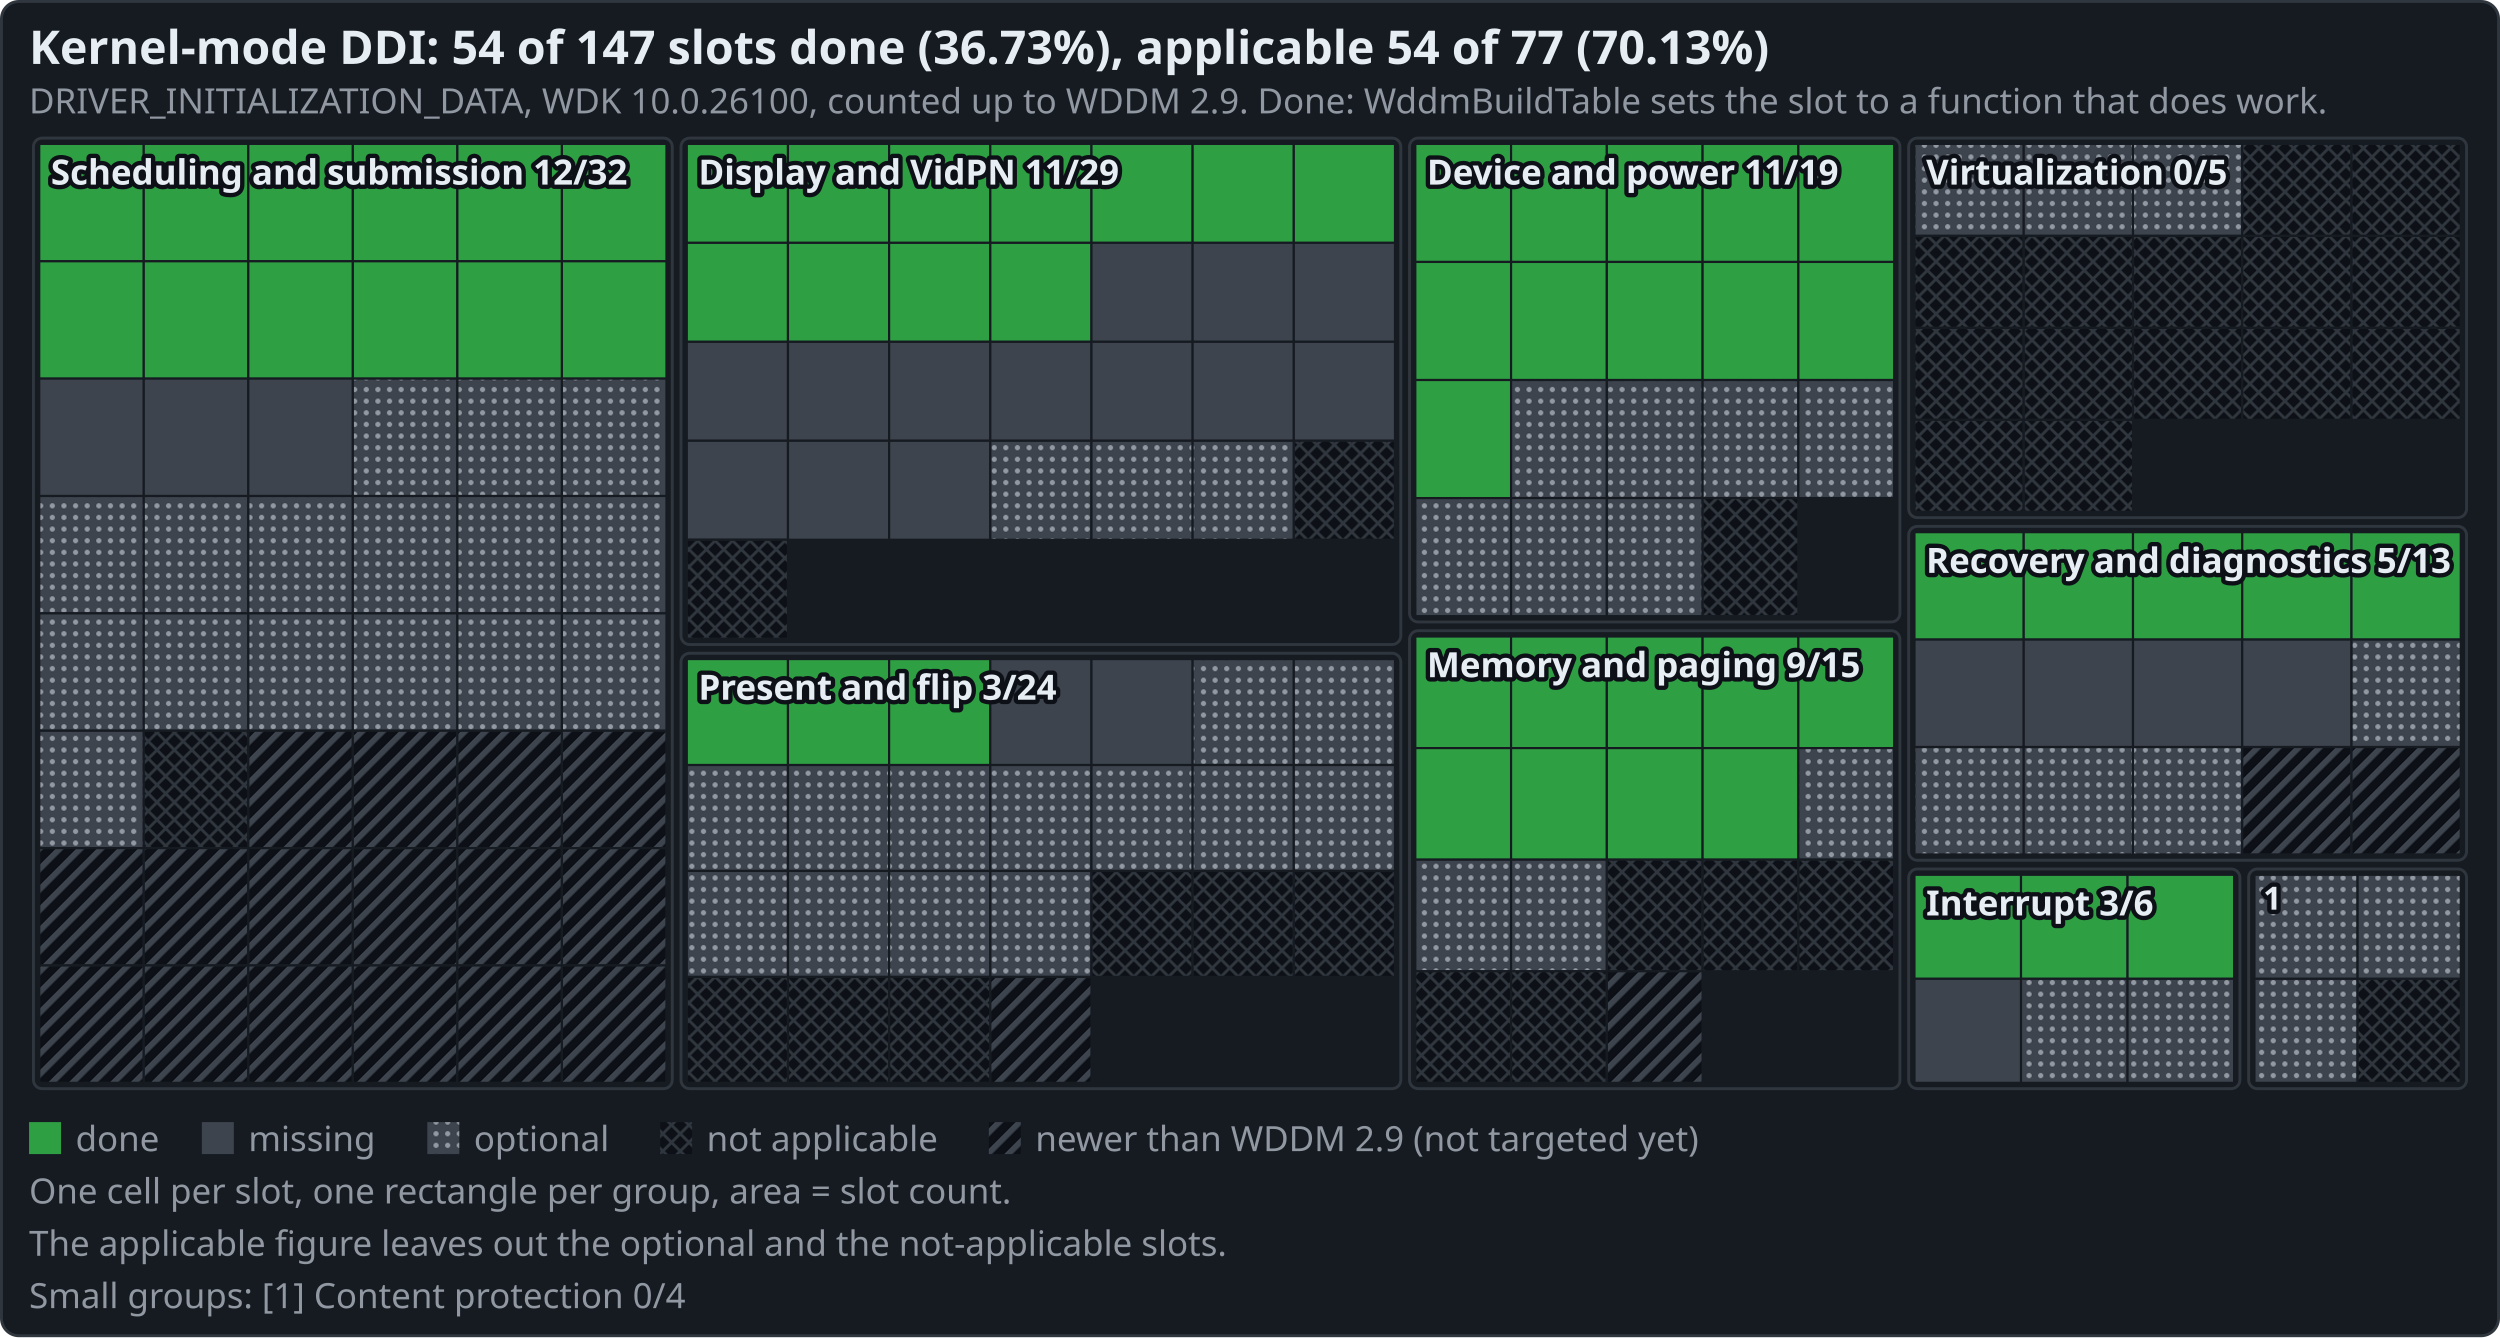
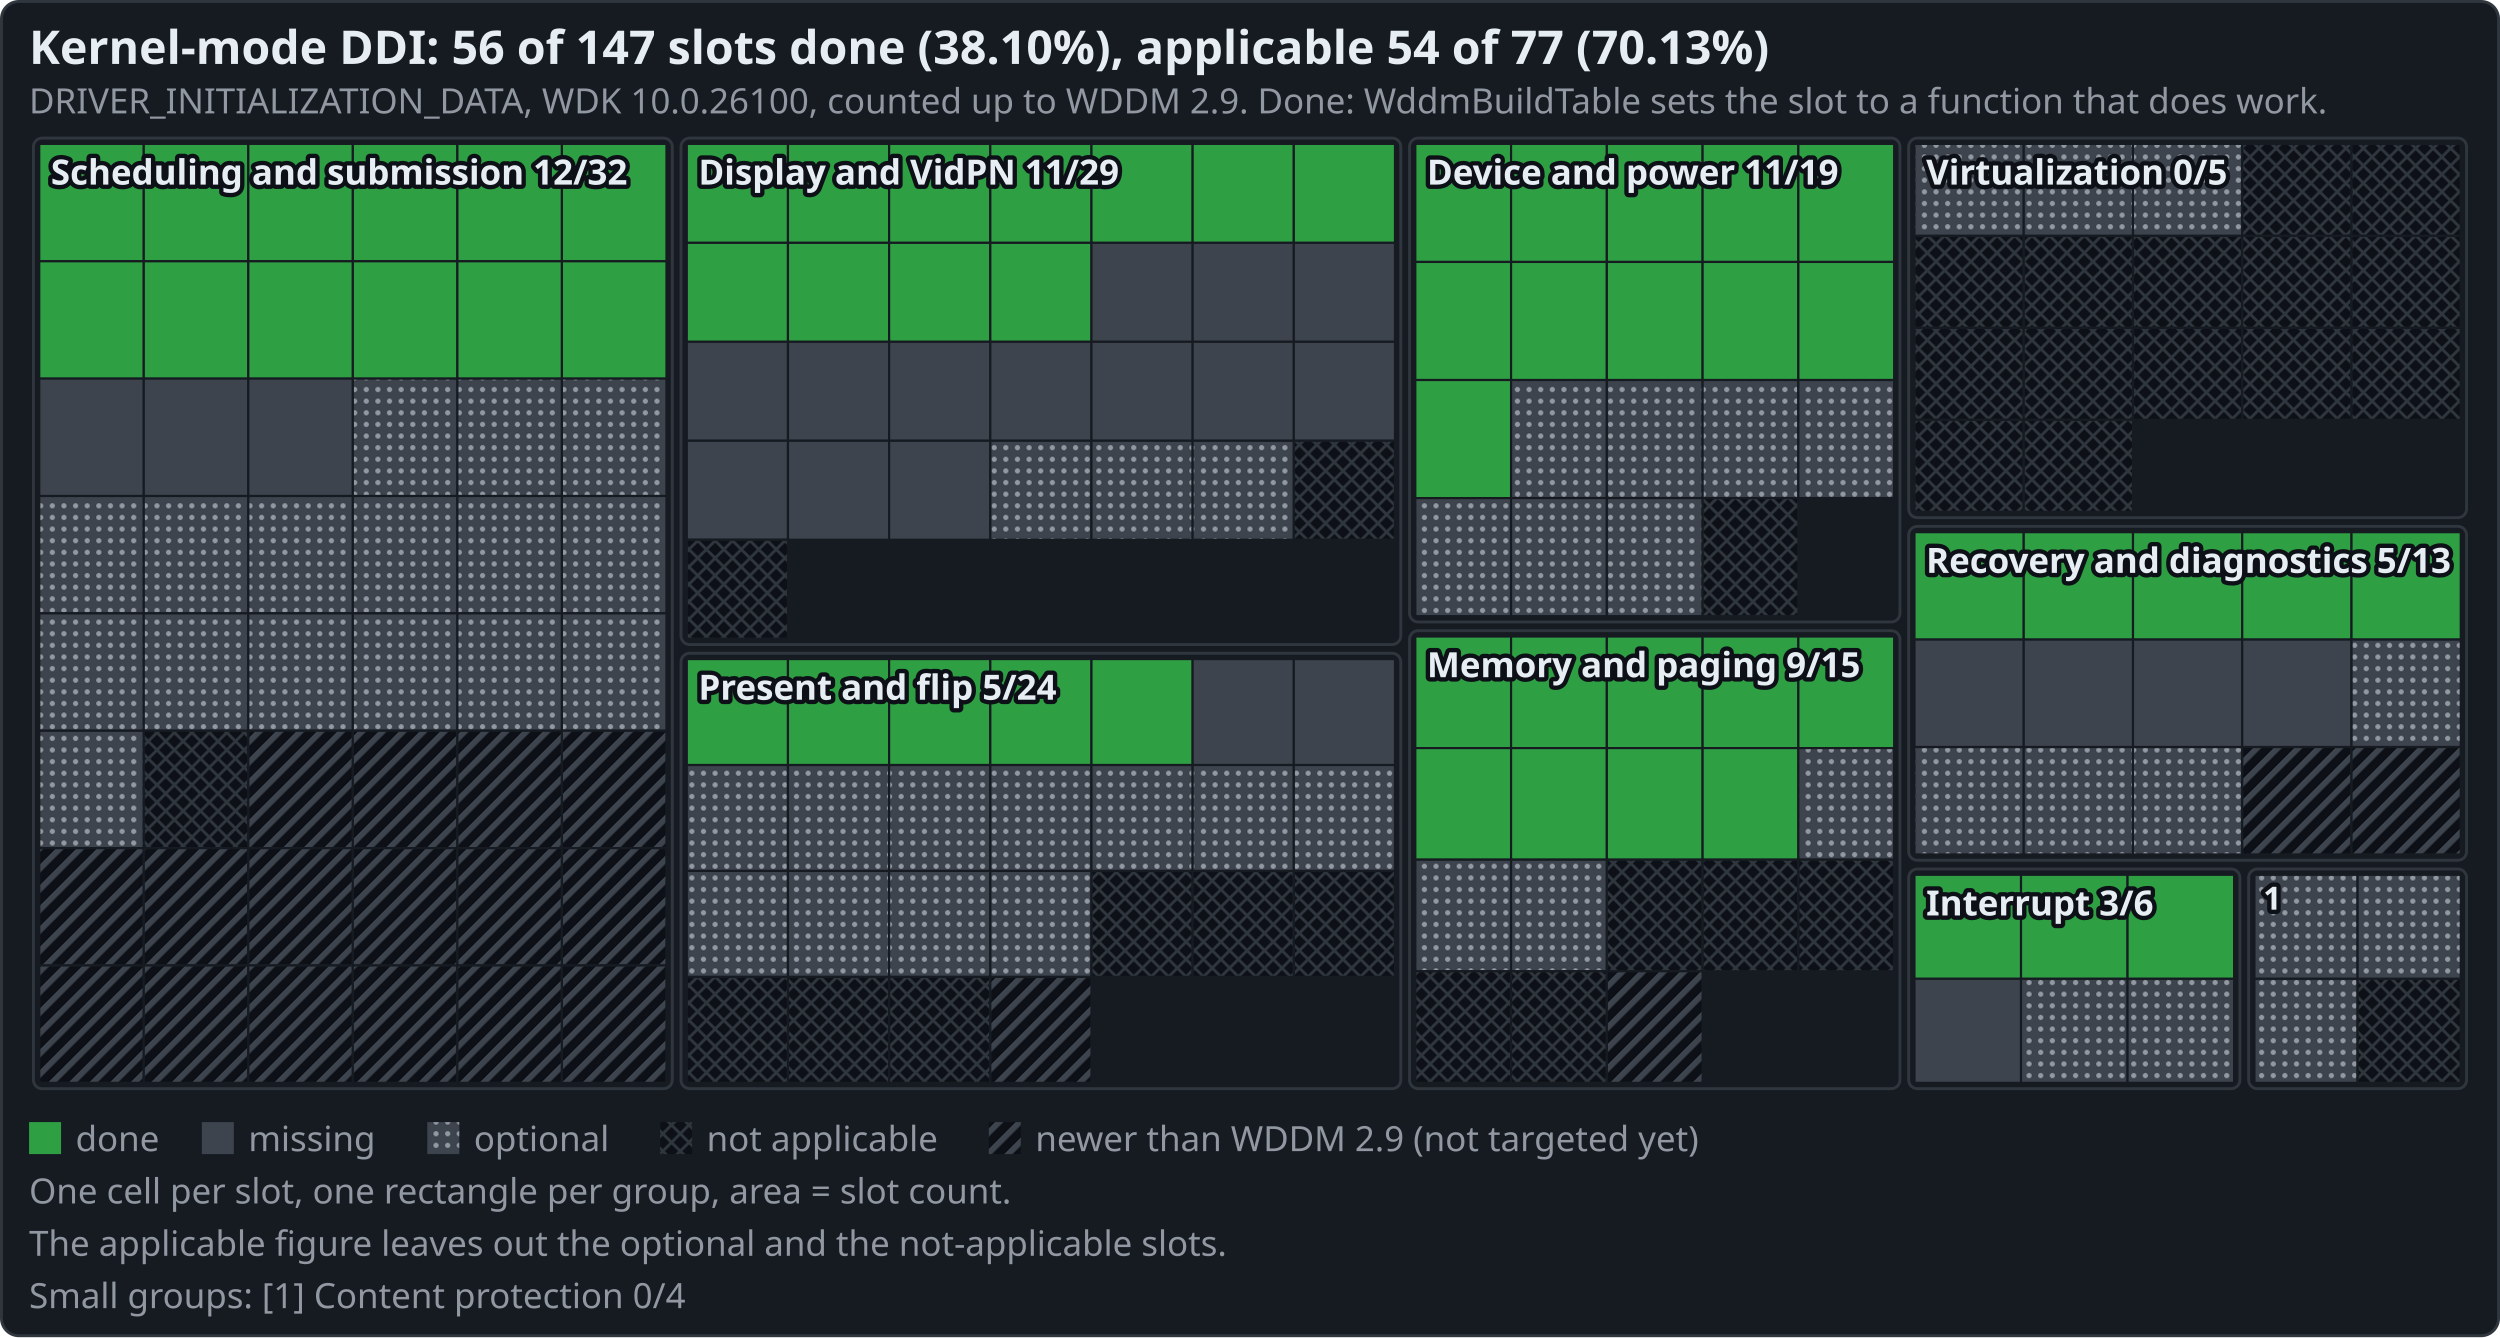
- <svg xmlns="http://www.w3.org/2000/svg" width="860" height="460" viewBox="0 0 860 460" role="img" aria-label="Kernel-mode DDI: 54 of 147 slots done (36.73%), applicable 54 of 77 (70.13%)" font-family="-apple-system,BlinkMacSystemFont,'Segoe UI','Noto Sans',Helvetica,Arial,sans-serif">
+ <svg xmlns="http://www.w3.org/2000/svg" width="860" height="460" viewBox="0 0 860 460" role="img" aria-label="Kernel-mode DDI: 56 of 147 slots done (38.10%), applicable 54 of 77 (70.13%)" font-family="-apple-system,BlinkMacSystemFont,'Segoe UI','Noto Sans',Helvetica,Arial,sans-serif">
  <defs>
    <pattern id="newer" width="5" height="5" patternUnits="userSpaceOnUse" patternTransform="rotate(45)">
      <rect width="5" height="5" fill="#0d1117" />
      <rect width="2" height="5" fill="#3d444d" />
    </pattern>
    <pattern id="optional" width="4" height="4" patternUnits="userSpaceOnUse">
      <rect width="4" height="4" fill="#3d444d" />
      <circle cx="2" cy="2" r="0.9" fill="#9198a1" />
    </pattern>
    <pattern id="na" width="6" height="6" patternUnits="userSpaceOnUse">
      <rect width="6" height="6" fill="#0d1117" />
      <path d="M0 0L6 6M6 0L0 6" stroke="#30363d" stroke-width="1" />
    </pattern>
  </defs>
  <rect x="0.5" y="0.5" width="859" height="459" rx="6" fill="#161b22" stroke="#30363d" />
-   <text x="10" y="22" font-size="16" font-weight="600" fill="#e6edf3">Kernel-mode DDI: 54 of 147 slots done (36.73%), applicable 54 of 77 (70.13%)</text>
+   <text x="10" y="22" font-size="16" font-weight="600" fill="#e6edf3">Kernel-mode DDI: 56 of 147 slots done (38.10%), applicable 54 of 77 (70.13%)</text>
  <text x="10" y="39" font-size="12" fill="#9198a1">DRIVER_INITIALIZATION_DATA, WDK 10.0.26100, counted up to WDDM 2.9. Done: WddmBuildTable sets the slot to a function that does work.</text>
  <rect x="11.5" y="47.5" width="219.76" height="327" rx="3" fill="#161b22" stroke="#30363d" />
  <g>
    <rect x="13.5" y="49.5" width="35.96" height="40.38" fill="#2ea043" stroke="#161b22" stroke-width="0.75" />
    <rect x="49.46" y="49.5" width="35.96" height="40.38" fill="#2ea043" stroke="#161b22" stroke-width="0.75" />
    <rect x="85.42" y="49.5" width="35.96" height="40.38" fill="#2ea043" stroke="#161b22" stroke-width="0.75" />
    <rect x="121.38" y="49.5" width="35.96" height="40.38" fill="#2ea043" stroke="#161b22" stroke-width="0.75" />
    <rect x="157.34" y="49.5" width="35.96" height="40.38" fill="#2ea043" stroke="#161b22" stroke-width="0.75" />
    <rect x="193.3" y="49.5" width="35.96" height="40.38" fill="#2ea043" stroke="#161b22" stroke-width="0.75" />
    <rect x="13.5" y="89.88" width="35.96" height="40.38" fill="#2ea043" stroke="#161b22" stroke-width="0.75" />
    <rect x="49.46" y="89.88" width="35.96" height="40.38" fill="#2ea043" stroke="#161b22" stroke-width="0.75" />
    <rect x="85.42" y="89.88" width="35.96" height="40.38" fill="#2ea043" stroke="#161b22" stroke-width="0.75" />
    <rect x="121.38" y="89.88" width="35.96" height="40.38" fill="#2ea043" stroke="#161b22" stroke-width="0.75" />
    <rect x="157.34" y="89.88" width="35.96" height="40.38" fill="#2ea043" stroke="#161b22" stroke-width="0.75" />
    <rect x="193.3" y="89.88" width="35.96" height="40.38" fill="#2ea043" stroke="#161b22" stroke-width="0.75" />
    <rect x="13.5" y="130.25" width="35.96" height="40.38" fill="#3d444d" stroke="#161b22" stroke-width="0.75" />
    <rect x="49.46" y="130.25" width="35.96" height="40.38" fill="#3d444d" stroke="#161b22" stroke-width="0.75" />
    <rect x="85.42" y="130.25" width="35.96" height="40.38" fill="#3d444d" stroke="#161b22" stroke-width="0.75" />
    <rect x="121.38" y="130.25" width="35.96" height="40.38" fill="url(#optional)" stroke="#161b22" stroke-width="0.75" />
    <rect x="157.34" y="130.25" width="35.96" height="40.38" fill="url(#optional)" stroke="#161b22" stroke-width="0.75" />
    <rect x="193.3" y="130.25" width="35.96" height="40.38" fill="url(#optional)" stroke="#161b22" stroke-width="0.75" />
    <rect x="13.5" y="170.62" width="35.96" height="40.38" fill="url(#optional)" stroke="#161b22" stroke-width="0.75" />
    <rect x="49.46" y="170.62" width="35.96" height="40.38" fill="url(#optional)" stroke="#161b22" stroke-width="0.75" />
    <rect x="85.42" y="170.62" width="35.96" height="40.38" fill="url(#optional)" stroke="#161b22" stroke-width="0.75" />
    <rect x="121.38" y="170.62" width="35.96" height="40.38" fill="url(#optional)" stroke="#161b22" stroke-width="0.75" />
    <rect x="157.34" y="170.62" width="35.96" height="40.38" fill="url(#optional)" stroke="#161b22" stroke-width="0.75" />
    <rect x="193.3" y="170.62" width="35.96" height="40.38" fill="url(#optional)" stroke="#161b22" stroke-width="0.75" />
    <rect x="13.5" y="211" width="35.96" height="40.38" fill="url(#optional)" stroke="#161b22" stroke-width="0.75" />
    <rect x="49.46" y="211" width="35.96" height="40.38" fill="url(#optional)" stroke="#161b22" stroke-width="0.75" />
    <rect x="85.42" y="211" width="35.96" height="40.38" fill="url(#optional)" stroke="#161b22" stroke-width="0.75" />
    <rect x="121.38" y="211" width="35.96" height="40.38" fill="url(#optional)" stroke="#161b22" stroke-width="0.75" />
    <rect x="157.34" y="211" width="35.96" height="40.38" fill="url(#optional)" stroke="#161b22" stroke-width="0.75" />
    <rect x="193.3" y="211" width="35.96" height="40.38" fill="url(#optional)" stroke="#161b22" stroke-width="0.75" />
    <rect x="13.5" y="251.38" width="35.96" height="40.38" fill="url(#optional)" stroke="#161b22" stroke-width="0.75" />
    <rect x="49.46" y="251.38" width="35.96" height="40.38" fill="url(#na)" stroke="#161b22" stroke-width="0.75" />
    <rect x="85.42" y="251.38" width="35.96" height="40.38" fill="url(#newer)" stroke="#161b22" stroke-width="0.75" />
    <rect x="121.38" y="251.38" width="35.96" height="40.38" fill="url(#newer)" stroke="#161b22" stroke-width="0.75" />
    <rect x="157.34" y="251.38" width="35.96" height="40.38" fill="url(#newer)" stroke="#161b22" stroke-width="0.75" />
    <rect x="193.3" y="251.38" width="35.96" height="40.38" fill="url(#newer)" stroke="#161b22" stroke-width="0.75" />
    <rect x="13.5" y="291.75" width="35.96" height="40.38" fill="url(#newer)" stroke="#161b22" stroke-width="0.75" />
    <rect x="49.46" y="291.75" width="35.96" height="40.38" fill="url(#newer)" stroke="#161b22" stroke-width="0.75" />
    <rect x="85.42" y="291.75" width="35.96" height="40.38" fill="url(#newer)" stroke="#161b22" stroke-width="0.75" />
    <rect x="121.38" y="291.75" width="35.96" height="40.38" fill="url(#newer)" stroke="#161b22" stroke-width="0.75" />
    <rect x="157.34" y="291.75" width="35.96" height="40.38" fill="url(#newer)" stroke="#161b22" stroke-width="0.75" />
    <rect x="193.3" y="291.75" width="35.96" height="40.38" fill="url(#newer)" stroke="#161b22" stroke-width="0.75" />
    <rect x="13.5" y="332.12" width="35.96" height="40.38" fill="url(#newer)" stroke="#161b22" stroke-width="0.75" />
    <rect x="49.46" y="332.12" width="35.96" height="40.38" fill="url(#newer)" stroke="#161b22" stroke-width="0.75" />
    <rect x="85.42" y="332.12" width="35.96" height="40.38" fill="url(#newer)" stroke="#161b22" stroke-width="0.75" />
    <rect x="121.38" y="332.12" width="35.96" height="40.38" fill="url(#newer)" stroke="#161b22" stroke-width="0.75" />
    <rect x="157.34" y="332.12" width="35.96" height="40.38" fill="url(#newer)" stroke="#161b22" stroke-width="0.75" />
    <rect x="193.3" y="332.12" width="35.96" height="40.38" fill="url(#newer)" stroke="#161b22" stroke-width="0.75" />
  </g>
  <text x="17.5" y="63.5" font-size="12" font-weight="600" fill="#e6edf3" stroke="#0d1117" stroke-width="3" stroke-linejoin="round" paint-order="stroke">Scheduling and submission 12/32</text>
  <rect x="234.26" y="47.5" width="247.61" height="174.22" rx="3" fill="#161b22" stroke="#30363d" />
  <g>
    <rect x="236.26" y="49.5" width="34.8" height="34.04" fill="#2ea043" stroke="#161b22" stroke-width="0.75" />
    <rect x="271.06" y="49.5" width="34.8" height="34.04" fill="#2ea043" stroke="#161b22" stroke-width="0.75" />
    <rect x="305.86" y="49.5" width="34.8" height="34.04" fill="#2ea043" stroke="#161b22" stroke-width="0.75" />
    <rect x="340.67" y="49.5" width="34.8" height="34.04" fill="#2ea043" stroke="#161b22" stroke-width="0.75" />
    <rect x="375.47" y="49.5" width="34.8" height="34.04" fill="#2ea043" stroke="#161b22" stroke-width="0.75" />
    <rect x="410.27" y="49.5" width="34.8" height="34.04" fill="#2ea043" stroke="#161b22" stroke-width="0.75" />
    <rect x="445.07" y="49.5" width="34.8" height="34.04" fill="#2ea043" stroke="#161b22" stroke-width="0.75" />
    <rect x="236.26" y="83.54" width="34.8" height="34.04" fill="#2ea043" stroke="#161b22" stroke-width="0.75" />
    <rect x="271.06" y="83.54" width="34.8" height="34.04" fill="#2ea043" stroke="#161b22" stroke-width="0.75" />
    <rect x="305.86" y="83.54" width="34.8" height="34.04" fill="#2ea043" stroke="#161b22" stroke-width="0.75" />
    <rect x="340.67" y="83.54" width="34.8" height="34.04" fill="#2ea043" stroke="#161b22" stroke-width="0.75" />
    <rect x="375.47" y="83.54" width="34.8" height="34.04" fill="#3d444d" stroke="#161b22" stroke-width="0.75" />
    <rect x="410.27" y="83.54" width="34.8" height="34.04" fill="#3d444d" stroke="#161b22" stroke-width="0.75" />
    <rect x="445.07" y="83.54" width="34.8" height="34.04" fill="#3d444d" stroke="#161b22" stroke-width="0.75" />
    <rect x="236.26" y="117.59" width="34.8" height="34.04" fill="#3d444d" stroke="#161b22" stroke-width="0.75" />
    <rect x="271.06" y="117.59" width="34.8" height="34.04" fill="#3d444d" stroke="#161b22" stroke-width="0.75" />
    <rect x="305.86" y="117.59" width="34.8" height="34.04" fill="#3d444d" stroke="#161b22" stroke-width="0.75" />
    <rect x="340.67" y="117.59" width="34.8" height="34.04" fill="#3d444d" stroke="#161b22" stroke-width="0.75" />
    <rect x="375.47" y="117.59" width="34.8" height="34.04" fill="#3d444d" stroke="#161b22" stroke-width="0.75" />
    <rect x="410.27" y="117.59" width="34.8" height="34.04" fill="#3d444d" stroke="#161b22" stroke-width="0.75" />
    <rect x="445.07" y="117.59" width="34.8" height="34.04" fill="#3d444d" stroke="#161b22" stroke-width="0.75" />
    <rect x="236.26" y="151.63" width="34.8" height="34.04" fill="#3d444d" stroke="#161b22" stroke-width="0.75" />
    <rect x="271.06" y="151.63" width="34.8" height="34.04" fill="#3d444d" stroke="#161b22" stroke-width="0.75" />
    <rect x="305.86" y="151.63" width="34.8" height="34.04" fill="#3d444d" stroke="#161b22" stroke-width="0.75" />
    <rect x="340.67" y="151.63" width="34.8" height="34.04" fill="url(#optional)" stroke="#161b22" stroke-width="0.75" />
    <rect x="375.47" y="151.63" width="34.8" height="34.04" fill="url(#optional)" stroke="#161b22" stroke-width="0.75" />
    <rect x="410.27" y="151.63" width="34.8" height="34.04" fill="url(#optional)" stroke="#161b22" stroke-width="0.75" />
    <rect x="445.07" y="151.63" width="34.8" height="34.04" fill="url(#na)" stroke="#161b22" stroke-width="0.75" />
    <rect x="236.26" y="185.68" width="34.8" height="34.04" fill="url(#na)" stroke="#161b22" stroke-width="0.75" />
  </g>
  <text x="240.26" y="63.5" font-size="12" font-weight="600" fill="#e6edf3" stroke="#0d1117" stroke-width="3" stroke-linejoin="round" paint-order="stroke">Display and VidPN 11/29</text>
  <rect x="234.26" y="224.72" width="247.61" height="149.78" rx="3" fill="#161b22" stroke="#30363d" />
  <g>
    <rect x="236.26" y="226.72" width="34.8" height="36.44" fill="#2ea043" stroke="#161b22" stroke-width="0.75" />
    <rect x="271.06" y="226.72" width="34.8" height="36.44" fill="#2ea043" stroke="#161b22" stroke-width="0.75" />
    <rect x="305.86" y="226.72" width="34.8" height="36.44" fill="#2ea043" stroke="#161b22" stroke-width="0.75" />
-     <rect x="340.67" y="226.72" width="34.8" height="36.44" fill="#3d444d" stroke="#161b22" stroke-width="0.75" />
-     <rect x="375.47" y="226.72" width="34.8" height="36.44" fill="#3d444d" stroke="#161b22" stroke-width="0.75" />
-     <rect x="410.27" y="226.72" width="34.8" height="36.44" fill="url(#optional)" stroke="#161b22" stroke-width="0.75" />
-     <rect x="445.07" y="226.72" width="34.8" height="36.44" fill="url(#optional)" stroke="#161b22" stroke-width="0.75" />
+     <rect x="340.67" y="226.72" width="34.8" height="36.44" fill="#2ea043" stroke="#161b22" stroke-width="0.75" />
+     <rect x="375.47" y="226.72" width="34.8" height="36.44" fill="#2ea043" stroke="#161b22" stroke-width="0.75" />
+     <rect x="410.27" y="226.72" width="34.8" height="36.44" fill="#3d444d" stroke="#161b22" stroke-width="0.75" />
+     <rect x="445.07" y="226.72" width="34.8" height="36.44" fill="#3d444d" stroke="#161b22" stroke-width="0.75" />
    <rect x="236.26" y="263.17" width="34.8" height="36.44" fill="url(#optional)" stroke="#161b22" stroke-width="0.75" />
    <rect x="271.06" y="263.17" width="34.8" height="36.44" fill="url(#optional)" stroke="#161b22" stroke-width="0.75" />
    <rect x="305.86" y="263.17" width="34.8" height="36.44" fill="url(#optional)" stroke="#161b22" stroke-width="0.75" />
    <rect x="340.67" y="263.17" width="34.8" height="36.44" fill="url(#optional)" stroke="#161b22" stroke-width="0.75" />
    <rect x="375.47" y="263.17" width="34.8" height="36.44" fill="url(#optional)" stroke="#161b22" stroke-width="0.75" />
    <rect x="410.27" y="263.17" width="34.8" height="36.44" fill="url(#optional)" stroke="#161b22" stroke-width="0.75" />
    <rect x="445.07" y="263.17" width="34.8" height="36.44" fill="url(#optional)" stroke="#161b22" stroke-width="0.75" />
    <rect x="236.26" y="299.61" width="34.8" height="36.44" fill="url(#optional)" stroke="#161b22" stroke-width="0.75" />
    <rect x="271.06" y="299.61" width="34.8" height="36.44" fill="url(#optional)" stroke="#161b22" stroke-width="0.75" />
    <rect x="305.86" y="299.61" width="34.8" height="36.44" fill="url(#optional)" stroke="#161b22" stroke-width="0.75" />
    <rect x="340.67" y="299.61" width="34.8" height="36.44" fill="url(#optional)" stroke="#161b22" stroke-width="0.75" />
    <rect x="375.47" y="299.61" width="34.8" height="36.44" fill="url(#na)" stroke="#161b22" stroke-width="0.75" />
    <rect x="410.27" y="299.61" width="34.8" height="36.44" fill="url(#na)" stroke="#161b22" stroke-width="0.75" />
    <rect x="445.07" y="299.61" width="34.8" height="36.44" fill="url(#na)" stroke="#161b22" stroke-width="0.75" />
    <rect x="236.26" y="336.06" width="34.8" height="36.44" fill="url(#na)" stroke="#161b22" stroke-width="0.75" />
    <rect x="271.06" y="336.06" width="34.8" height="36.44" fill="url(#na)" stroke="#161b22" stroke-width="0.75" />
    <rect x="305.86" y="336.06" width="34.8" height="36.44" fill="url(#na)" stroke="#161b22" stroke-width="0.75" />
    <rect x="340.67" y="336.06" width="34.8" height="36.44" fill="url(#newer)" stroke="#161b22" stroke-width="0.75" />
  </g>
-   <text x="240.26" y="240.72" font-size="12" font-weight="600" fill="#e6edf3" stroke="#0d1117" stroke-width="3" stroke-linejoin="round" paint-order="stroke">Present and flip 3/24</text>
+   <text x="240.26" y="240.72" font-size="12" font-weight="600" fill="#e6edf3" stroke="#0d1117" stroke-width="3" stroke-linejoin="round" paint-order="stroke">Present and flip 5/24</text>
  <rect x="484.87" y="47.5" width="168.71" height="166.46" rx="3" fill="#161b22" stroke="#30363d" />
  <g>
    <rect x="486.87" y="49.5" width="32.94" height="40.61" fill="#2ea043" stroke="#161b22" stroke-width="0.75" />
    <rect x="519.81" y="49.5" width="32.94" height="40.61" fill="#2ea043" stroke="#161b22" stroke-width="0.75" />
    <rect x="552.76" y="49.5" width="32.94" height="40.61" fill="#2ea043" stroke="#161b22" stroke-width="0.75" />
    <rect x="585.7" y="49.5" width="32.94" height="40.61" fill="#2ea043" stroke="#161b22" stroke-width="0.75" />
    <rect x="618.64" y="49.5" width="32.94" height="40.61" fill="#2ea043" stroke="#161b22" stroke-width="0.75" />
    <rect x="486.87" y="90.11" width="32.94" height="40.61" fill="#2ea043" stroke="#161b22" stroke-width="0.75" />
    <rect x="519.81" y="90.11" width="32.94" height="40.61" fill="#2ea043" stroke="#161b22" stroke-width="0.75" />
    <rect x="552.76" y="90.11" width="32.94" height="40.61" fill="#2ea043" stroke="#161b22" stroke-width="0.75" />
    <rect x="585.7" y="90.11" width="32.94" height="40.61" fill="#2ea043" stroke="#161b22" stroke-width="0.75" />
    <rect x="618.64" y="90.11" width="32.94" height="40.61" fill="#2ea043" stroke="#161b22" stroke-width="0.75" />
    <rect x="486.87" y="130.73" width="32.94" height="40.61" fill="#2ea043" stroke="#161b22" stroke-width="0.75" />
    <rect x="519.81" y="130.73" width="32.94" height="40.61" fill="url(#optional)" stroke="#161b22" stroke-width="0.75" />
    <rect x="552.76" y="130.73" width="32.94" height="40.61" fill="url(#optional)" stroke="#161b22" stroke-width="0.75" />
    <rect x="585.7" y="130.73" width="32.94" height="40.61" fill="url(#optional)" stroke="#161b22" stroke-width="0.75" />
    <rect x="618.64" y="130.73" width="32.94" height="40.61" fill="url(#optional)" stroke="#161b22" stroke-width="0.75" />
    <rect x="486.87" y="171.34" width="32.94" height="40.61" fill="url(#optional)" stroke="#161b22" stroke-width="0.75" />
    <rect x="519.81" y="171.34" width="32.94" height="40.61" fill="url(#optional)" stroke="#161b22" stroke-width="0.75" />
    <rect x="552.76" y="171.34" width="32.94" height="40.61" fill="url(#optional)" stroke="#161b22" stroke-width="0.75" />
    <rect x="585.7" y="171.34" width="32.94" height="40.61" fill="url(#na)" stroke="#161b22" stroke-width="0.75" />
  </g>
  <text x="490.87" y="63.5" font-size="12" font-weight="600" fill="#e6edf3" stroke="#0d1117" stroke-width="3" stroke-linejoin="round" paint-order="stroke">Device and power 11/19</text>
  <rect x="484.87" y="216.96" width="168.71" height="157.54" rx="3" fill="#161b22" stroke="#30363d" />
  <g>
    <rect x="486.87" y="218.96" width="32.94" height="38.39" fill="#2ea043" stroke="#161b22" stroke-width="0.75" />
    <rect x="519.81" y="218.96" width="32.94" height="38.39" fill="#2ea043" stroke="#161b22" stroke-width="0.75" />
    <rect x="552.76" y="218.96" width="32.94" height="38.39" fill="#2ea043" stroke="#161b22" stroke-width="0.75" />
    <rect x="585.7" y="218.96" width="32.94" height="38.39" fill="#2ea043" stroke="#161b22" stroke-width="0.75" />
    <rect x="618.64" y="218.96" width="32.94" height="38.39" fill="#2ea043" stroke="#161b22" stroke-width="0.75" />
    <rect x="486.87" y="257.34" width="32.94" height="38.39" fill="#2ea043" stroke="#161b22" stroke-width="0.75" />
    <rect x="519.81" y="257.34" width="32.94" height="38.39" fill="#2ea043" stroke="#161b22" stroke-width="0.75" />
    <rect x="552.76" y="257.34" width="32.94" height="38.39" fill="#2ea043" stroke="#161b22" stroke-width="0.75" />
    <rect x="585.7" y="257.34" width="32.94" height="38.39" fill="#2ea043" stroke="#161b22" stroke-width="0.75" />
    <rect x="618.64" y="257.34" width="32.94" height="38.39" fill="url(#optional)" stroke="#161b22" stroke-width="0.75" />
    <rect x="486.87" y="295.73" width="32.94" height="38.39" fill="url(#optional)" stroke="#161b22" stroke-width="0.75" />
    <rect x="519.81" y="295.73" width="32.94" height="38.39" fill="url(#optional)" stroke="#161b22" stroke-width="0.75" />
    <rect x="552.76" y="295.73" width="32.94" height="38.39" fill="url(#na)" stroke="#161b22" stroke-width="0.75" />
    <rect x="585.7" y="295.73" width="32.94" height="38.39" fill="url(#na)" stroke="#161b22" stroke-width="0.75" />
    <rect x="618.64" y="295.73" width="32.94" height="38.39" fill="url(#na)" stroke="#161b22" stroke-width="0.75" />
    <rect x="486.87" y="334.11" width="32.94" height="38.39" fill="url(#na)" stroke="#161b22" stroke-width="0.75" />
    <rect x="519.81" y="334.11" width="32.94" height="38.39" fill="url(#na)" stroke="#161b22" stroke-width="0.75" />
    <rect x="552.76" y="334.11" width="32.94" height="38.39" fill="url(#newer)" stroke="#161b22" stroke-width="0.75" />
  </g>
  <text x="490.87" y="232.96" font-size="12" font-weight="600" fill="#e6edf3" stroke="#0d1117" stroke-width="3" stroke-linejoin="round" paint-order="stroke">Memory and paging 9/15</text>
  <rect x="656.58" y="47.5" width="191.92" height="130.57" rx="3" fill="#161b22" stroke="#30363d" />
  <g>
    <rect x="658.58" y="49.5" width="37.58" height="31.64" fill="url(#optional)" stroke="#161b22" stroke-width="0.75" />
    <rect x="696.17" y="49.5" width="37.58" height="31.64" fill="url(#optional)" stroke="#161b22" stroke-width="0.75" />
    <rect x="733.75" y="49.5" width="37.58" height="31.64" fill="url(#optional)" stroke="#161b22" stroke-width="0.75" />
    <rect x="771.33" y="49.5" width="37.58" height="31.64" fill="url(#na)" stroke="#161b22" stroke-width="0.75" />
    <rect x="808.92" y="49.5" width="37.58" height="31.64" fill="url(#na)" stroke="#161b22" stroke-width="0.75" />
    <rect x="658.58" y="81.14" width="37.58" height="31.64" fill="url(#na)" stroke="#161b22" stroke-width="0.75" />
    <rect x="696.17" y="81.14" width="37.58" height="31.64" fill="url(#na)" stroke="#161b22" stroke-width="0.75" />
    <rect x="733.75" y="81.14" width="37.58" height="31.64" fill="url(#na)" stroke="#161b22" stroke-width="0.75" />
    <rect x="771.33" y="81.14" width="37.58" height="31.64" fill="url(#na)" stroke="#161b22" stroke-width="0.75" />
    <rect x="808.92" y="81.14" width="37.58" height="31.64" fill="url(#na)" stroke="#161b22" stroke-width="0.75" />
    <rect x="658.58" y="112.79" width="37.58" height="31.64" fill="url(#na)" stroke="#161b22" stroke-width="0.75" />
    <rect x="696.17" y="112.79" width="37.58" height="31.64" fill="url(#na)" stroke="#161b22" stroke-width="0.75" />
    <rect x="733.75" y="112.79" width="37.58" height="31.64" fill="url(#na)" stroke="#161b22" stroke-width="0.75" />
    <rect x="771.33" y="112.79" width="37.58" height="31.64" fill="url(#na)" stroke="#161b22" stroke-width="0.75" />
    <rect x="808.92" y="112.79" width="37.58" height="31.64" fill="url(#na)" stroke="#161b22" stroke-width="0.75" />
    <rect x="658.58" y="144.43" width="37.58" height="31.64" fill="url(#na)" stroke="#161b22" stroke-width="0.75" />
    <rect x="696.17" y="144.43" width="37.58" height="31.64" fill="url(#na)" stroke="#161b22" stroke-width="0.75" />
  </g>
  <text x="662.58" y="63.5" font-size="12" font-weight="600" fill="#e6edf3" stroke="#0d1117" stroke-width="3" stroke-linejoin="round" paint-order="stroke">Virtualization 0/5</text>
  <rect x="656.58" y="181.07" width="191.92" height="114.86" rx="3" fill="#161b22" stroke="#30363d" />
  <g>
    <rect x="658.58" y="183.07" width="37.58" height="36.95" fill="#2ea043" stroke="#161b22" stroke-width="0.75" />
    <rect x="696.17" y="183.07" width="37.58" height="36.95" fill="#2ea043" stroke="#161b22" stroke-width="0.75" />
    <rect x="733.75" y="183.07" width="37.58" height="36.95" fill="#2ea043" stroke="#161b22" stroke-width="0.75" />
    <rect x="771.33" y="183.07" width="37.58" height="36.95" fill="#2ea043" stroke="#161b22" stroke-width="0.75" />
    <rect x="808.92" y="183.07" width="37.58" height="36.95" fill="#2ea043" stroke="#161b22" stroke-width="0.75" />
    <rect x="658.58" y="220.02" width="37.58" height="36.95" fill="#3d444d" stroke="#161b22" stroke-width="0.75" />
    <rect x="696.17" y="220.02" width="37.58" height="36.95" fill="#3d444d" stroke="#161b22" stroke-width="0.75" />
    <rect x="733.75" y="220.02" width="37.58" height="36.95" fill="#3d444d" stroke="#161b22" stroke-width="0.75" />
    <rect x="771.33" y="220.02" width="37.58" height="36.95" fill="#3d444d" stroke="#161b22" stroke-width="0.75" />
    <rect x="808.92" y="220.02" width="37.58" height="36.95" fill="url(#optional)" stroke="#161b22" stroke-width="0.75" />
    <rect x="658.58" y="256.98" width="37.58" height="36.95" fill="url(#optional)" stroke="#161b22" stroke-width="0.75" />
    <rect x="696.17" y="256.98" width="37.58" height="36.95" fill="url(#optional)" stroke="#161b22" stroke-width="0.75" />
    <rect x="733.75" y="256.98" width="37.58" height="36.95" fill="url(#optional)" stroke="#161b22" stroke-width="0.75" />
    <rect x="771.33" y="256.98" width="37.58" height="36.95" fill="url(#newer)" stroke="#161b22" stroke-width="0.75" />
    <rect x="808.92" y="256.98" width="37.58" height="36.95" fill="url(#newer)" stroke="#161b22" stroke-width="0.75" />
  </g>
  <text x="662.58" y="197.07" font-size="12" font-weight="600" fill="#e6edf3" stroke="#0d1117" stroke-width="3" stroke-linejoin="round" paint-order="stroke">Recovery and diagnostics 5/13</text>
  <rect x="656.58" y="298.93" width="113.95" height="75.57" rx="3" fill="#161b22" stroke="#30363d" />
  <g>
    <rect x="658.58" y="300.93" width="36.65" height="35.79" fill="#2ea043" stroke="#161b22" stroke-width="0.75" />
    <rect x="695.23" y="300.93" width="36.65" height="35.79" fill="#2ea043" stroke="#161b22" stroke-width="0.75" />
    <rect x="731.88" y="300.93" width="36.65" height="35.79" fill="#2ea043" stroke="#161b22" stroke-width="0.75" />
    <rect x="658.58" y="336.71" width="36.65" height="35.79" fill="#3d444d" stroke="#161b22" stroke-width="0.75" />
    <rect x="695.23" y="336.71" width="36.65" height="35.79" fill="url(#optional)" stroke="#161b22" stroke-width="0.75" />
    <rect x="731.88" y="336.71" width="36.65" height="35.79" fill="url(#optional)" stroke="#161b22" stroke-width="0.75" />
  </g>
  <text x="662.58" y="314.93" font-size="12" font-weight="600" fill="#e6edf3" stroke="#0d1117" stroke-width="3" stroke-linejoin="round" paint-order="stroke">Interrupt 3/6</text>
  <rect x="773.53" y="298.93" width="74.97" height="75.57" rx="3" fill="#161b22" stroke="#30363d" />
  <g>
    <rect x="775.53" y="300.93" width="35.48" height="35.79" fill="url(#optional)" stroke="#161b22" stroke-width="0.75" />
    <rect x="811.02" y="300.93" width="35.48" height="35.79" fill="url(#optional)" stroke="#161b22" stroke-width="0.75" />
    <rect x="775.53" y="336.71" width="35.48" height="35.79" fill="url(#optional)" stroke="#161b22" stroke-width="0.75" />
    <rect x="811.02" y="336.71" width="35.48" height="35.79" fill="url(#na)" stroke="#161b22" stroke-width="0.75" />
  </g>
  <text x="778.53" y="312.93" font-size="11" font-weight="600" fill="#e6edf3" stroke="#0d1117" stroke-width="3" stroke-linejoin="round" paint-order="stroke">1</text>
  <rect x="10" y="386" width="11" height="11" fill="#2ea043" />
  <text x="26" y="396" font-size="12" fill="#9198a1">done</text>
  <rect x="69.44" y="386" width="11" height="11" fill="#3d444d" />
  <text x="85.44" y="396" font-size="12" fill="#9198a1">missing</text>
  <rect x="147" y="386" width="11" height="11" fill="url(#optional)" />
  <text x="163" y="396" font-size="12" fill="#9198a1">optional</text>
  <rect x="227.08" y="386" width="11" height="11" fill="url(#na)" />
  <text x="243.08" y="396" font-size="12" fill="#9198a1">not applicable</text>
  <rect x="340.16" y="386" width="11" height="11" fill="url(#newer)" />
  <text x="356.16" y="396" font-size="12" fill="#9198a1">newer than WDDM 2.9 (not targeted yet)</text>
  <text x="10" y="414" font-size="12" fill="#9198a1">One cell per slot, one rectangle per group, area = slot count.</text>
  <text x="10" y="432" font-size="12" fill="#9198a1">The applicable figure leaves out the optional and the not-applicable slots.</text>
  <text x="10" y="450" font-size="12" fill="#9198a1">Small groups: [1] Content protection 0/4</text>
</svg>
